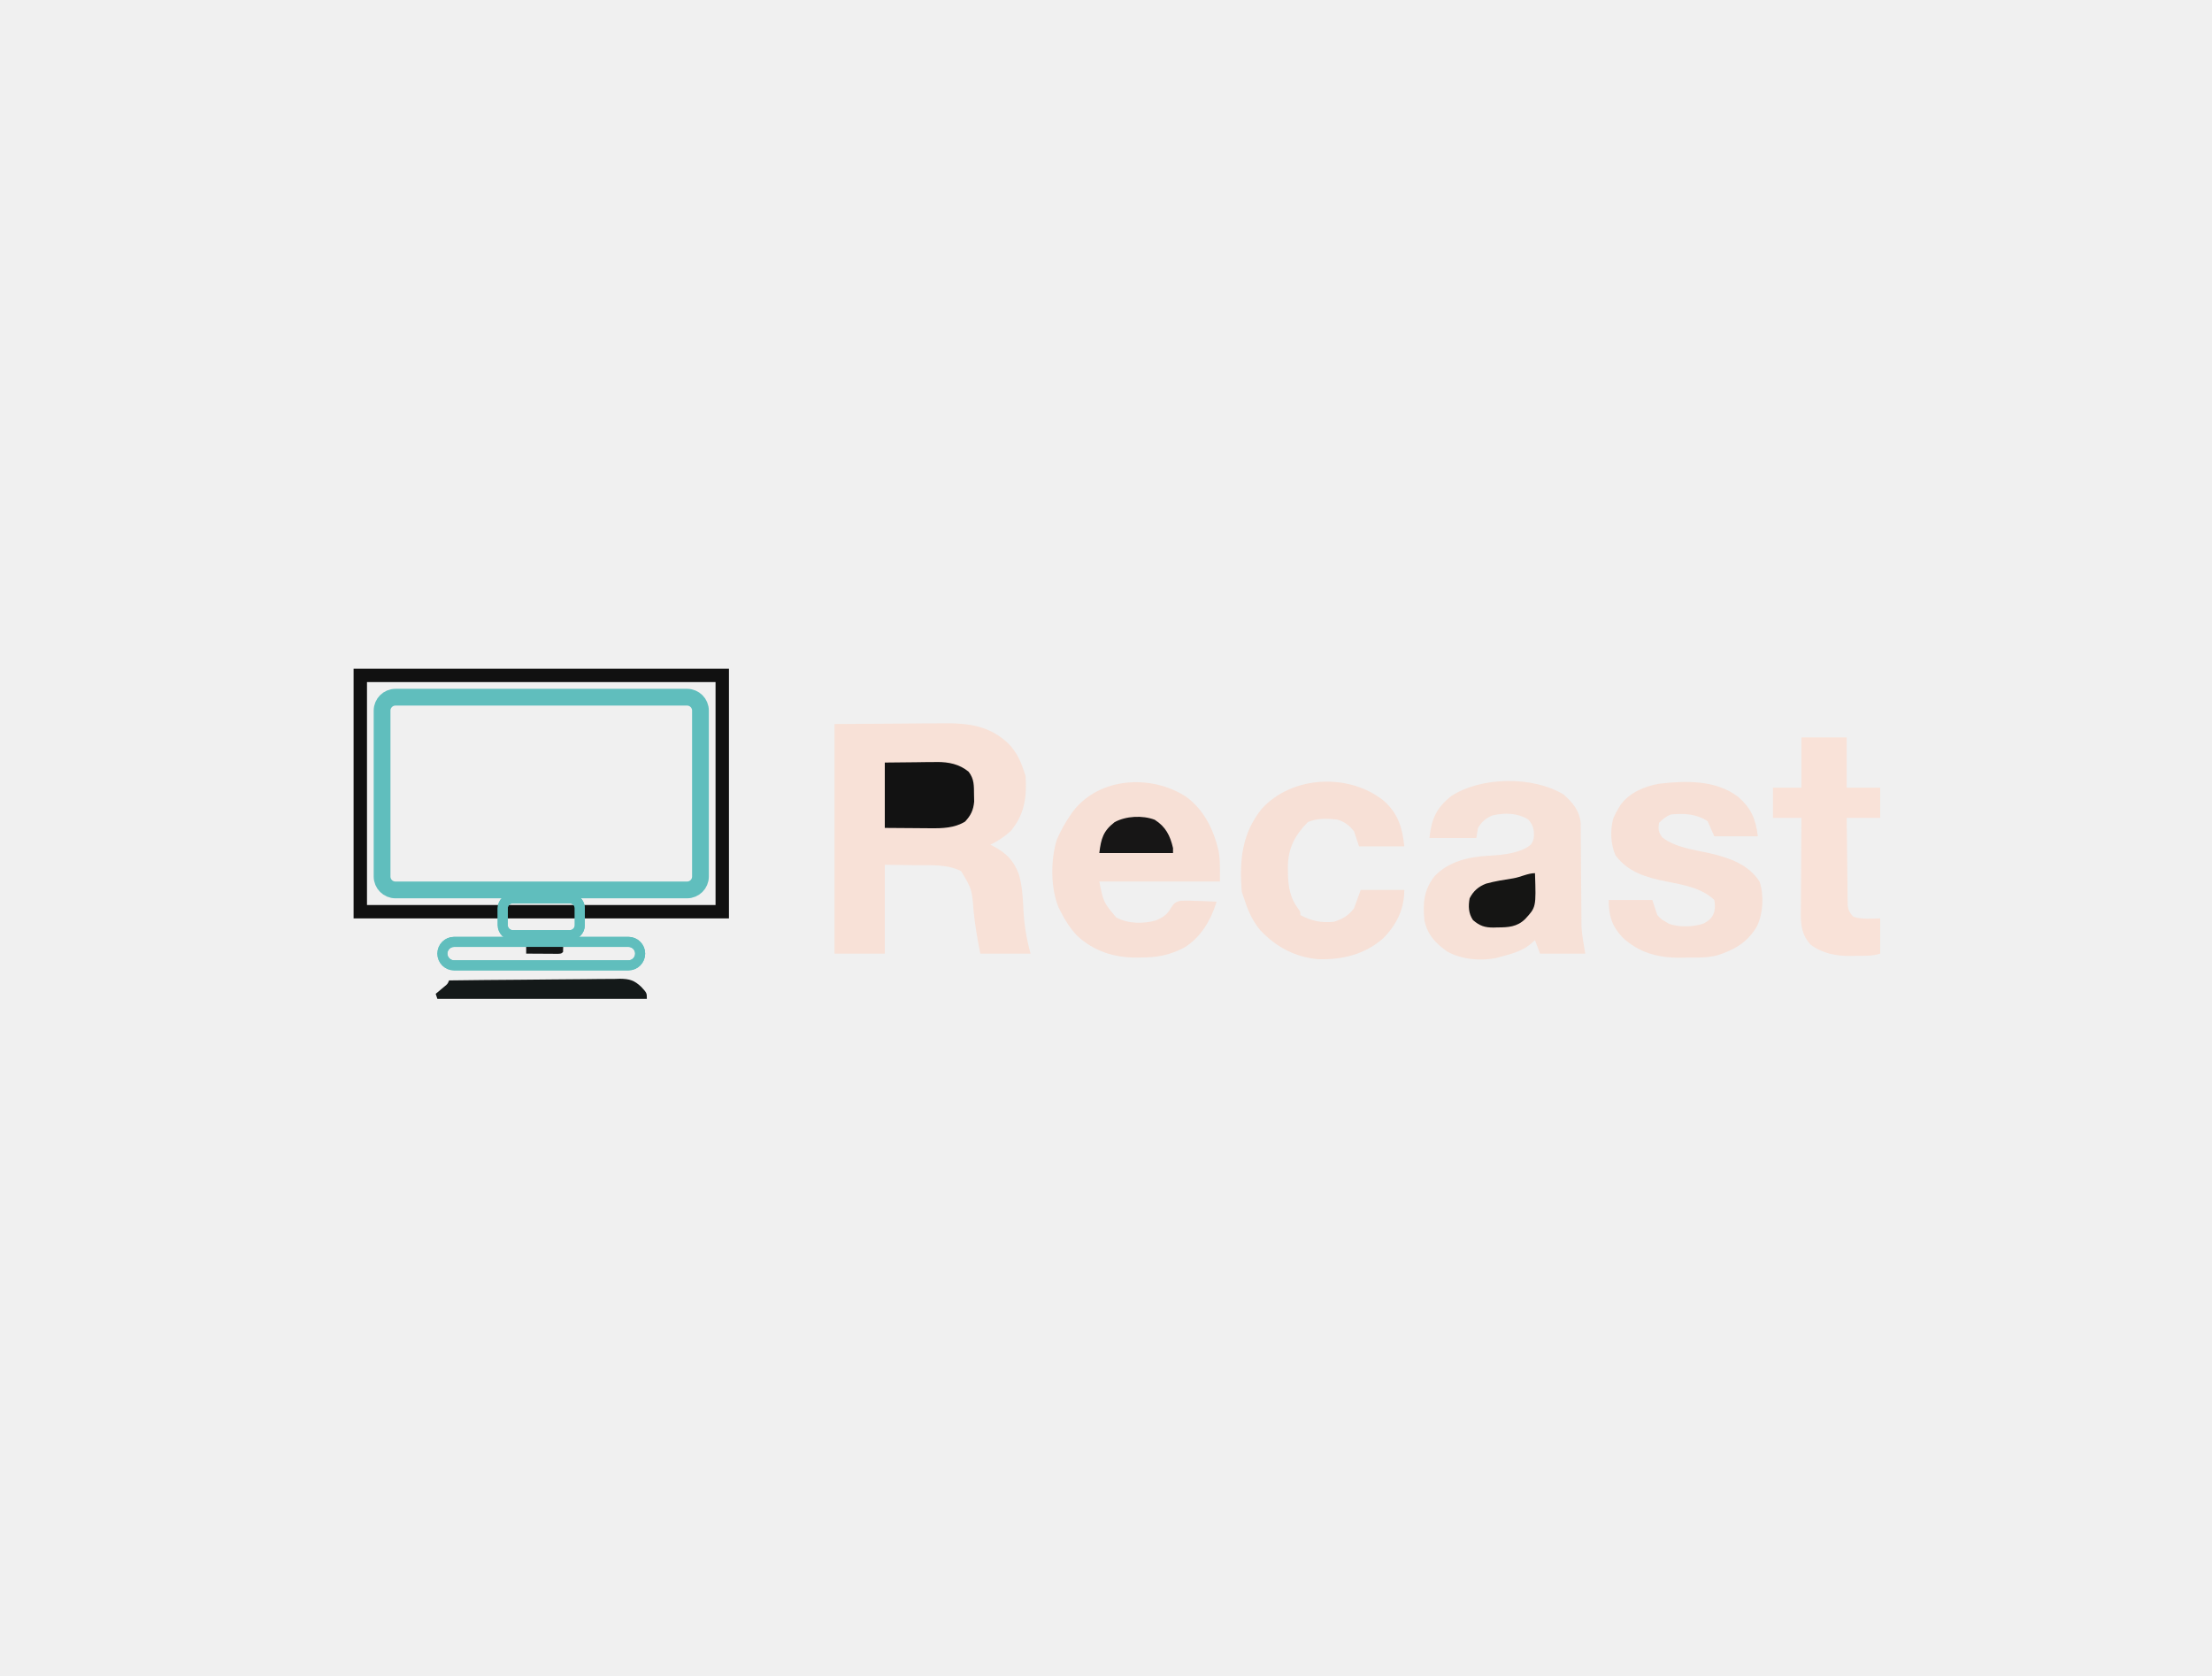
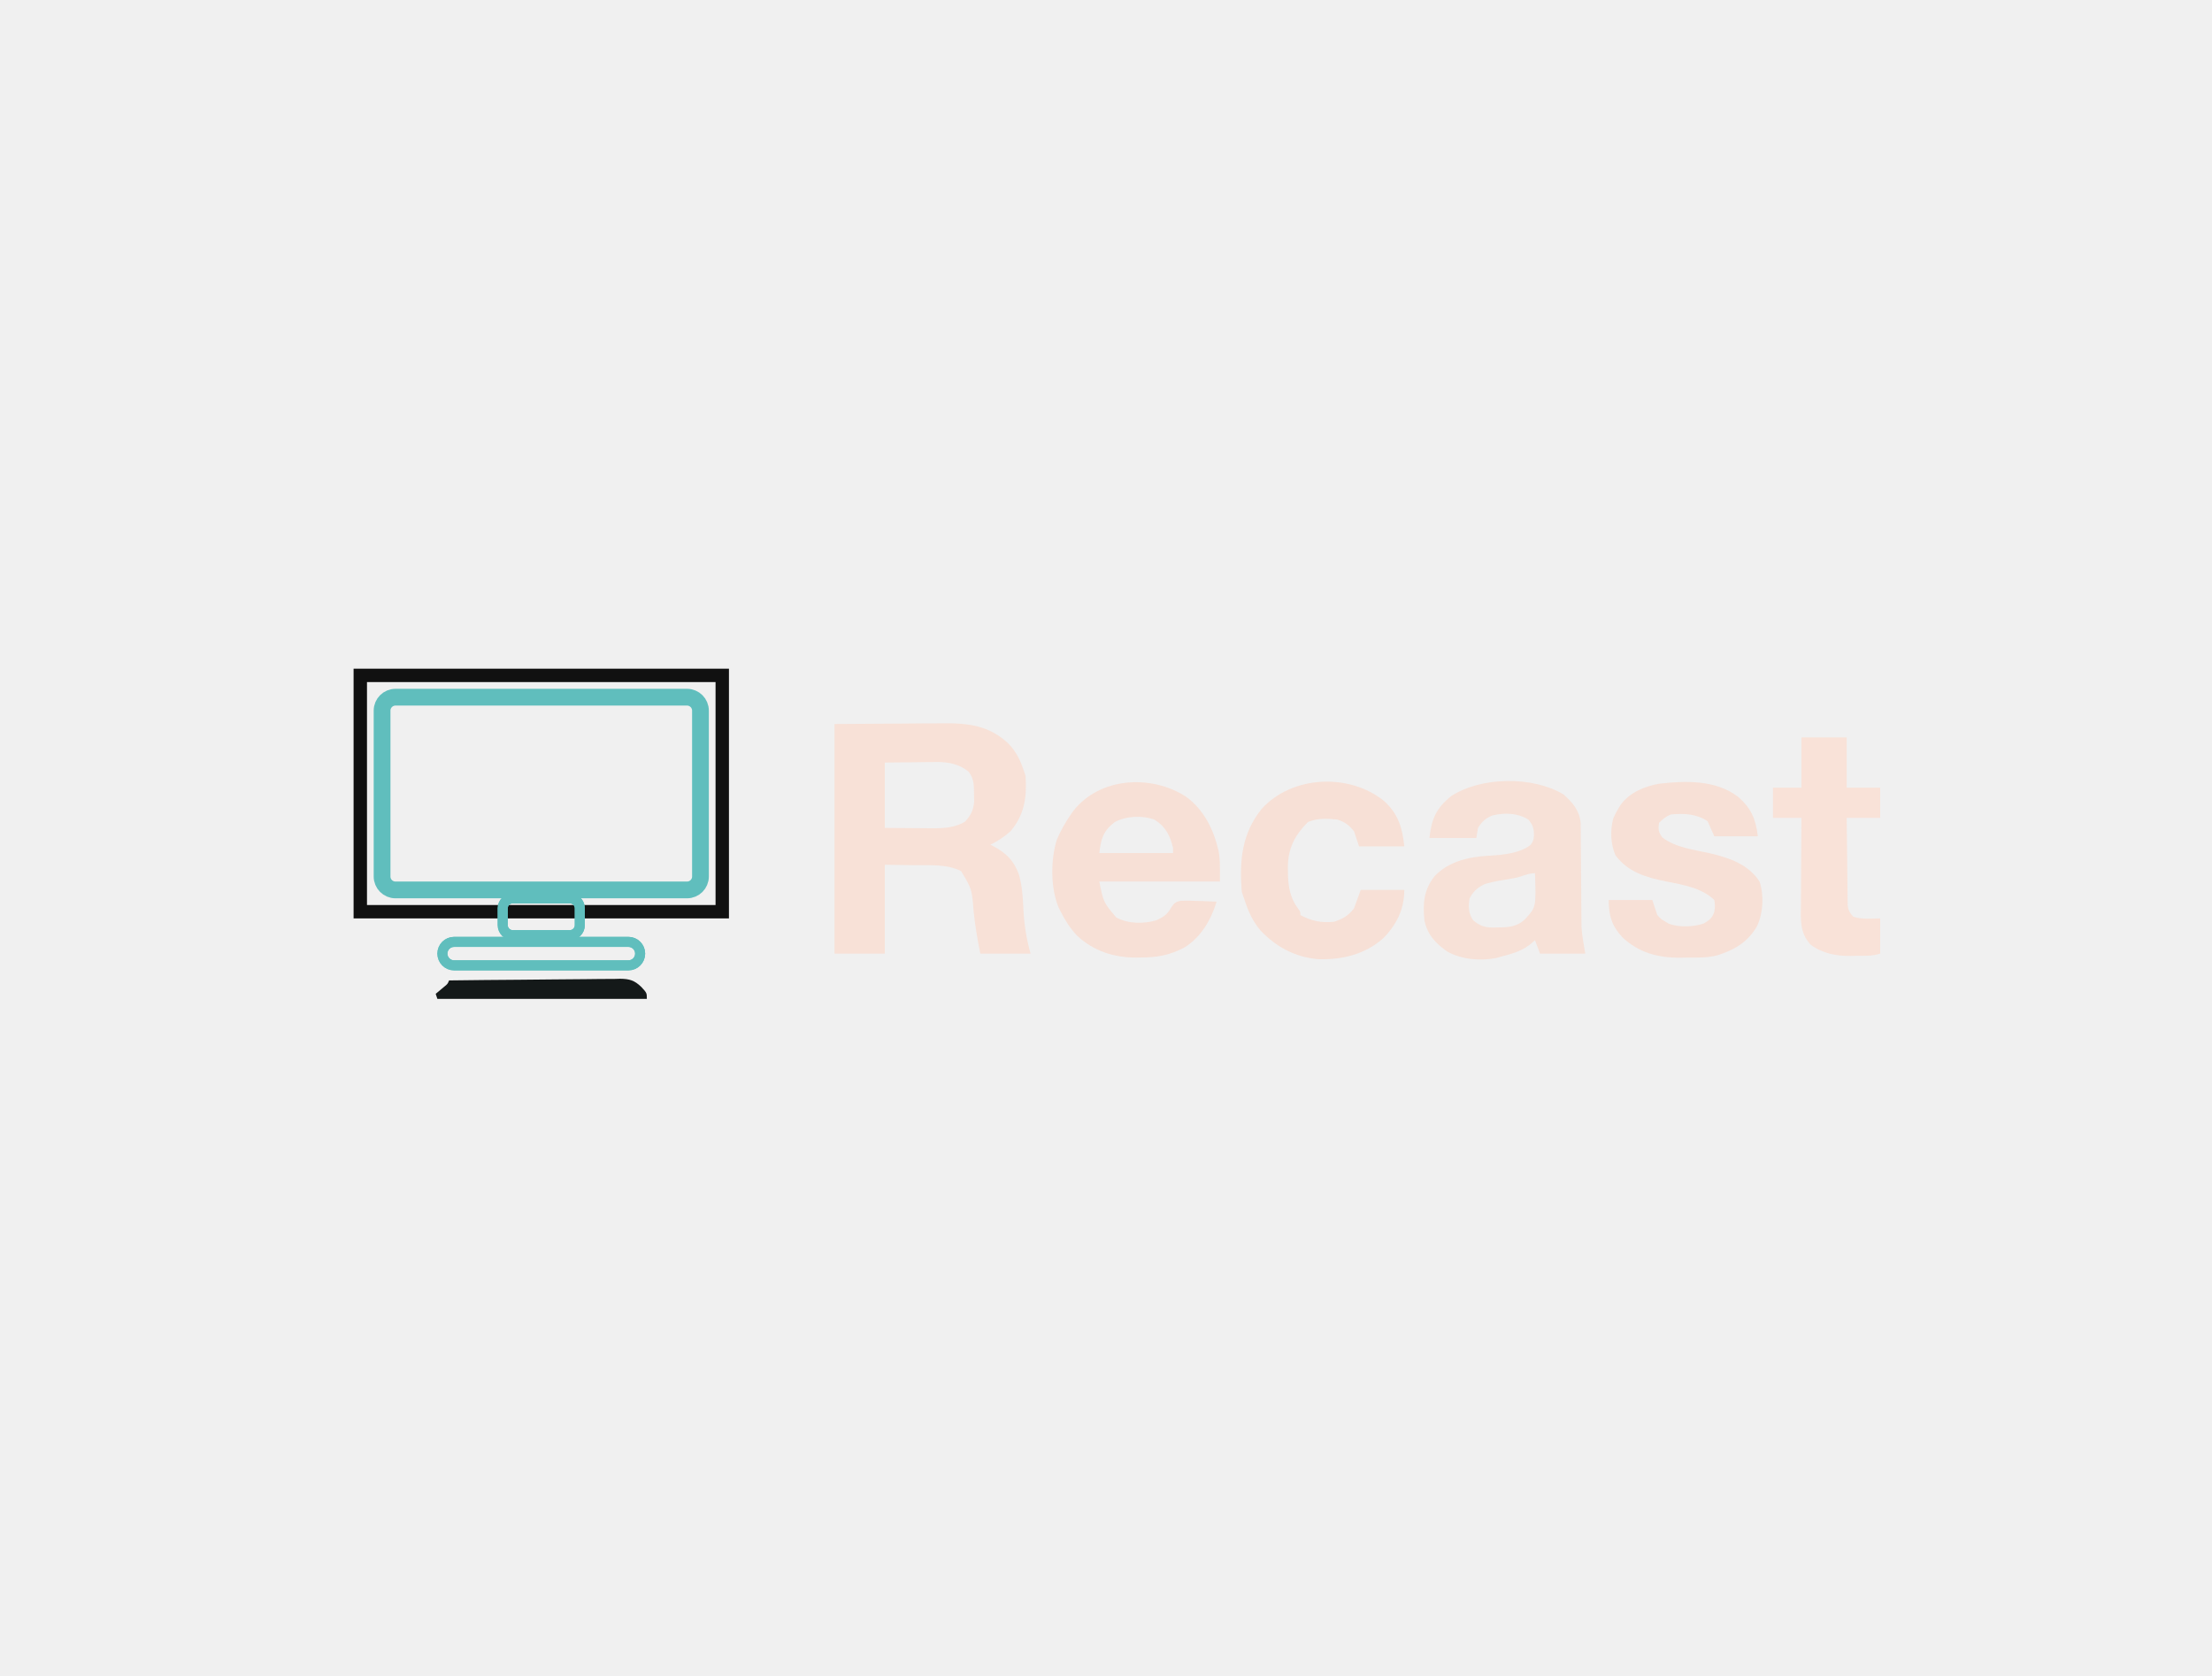
<svg xmlns="http://www.w3.org/2000/svg" version="1.1" width="1320" height="1000">
+   <defs>
+     <mask id="letter-cutouts" maskUnits="userSpaceOnUse">
+       <rect x="0" y="0" width="1320" height="1000" fill="white" />
+       <path d="M0 0 C9.127 -0.093 9.127 -0.093 18.438 -0.188 C20.339 -0.215 22.241 -0.242 24.201 -0.27 C25.737 -0.279 27.273 -0.287 28.809 -0.293 C29.583 -0.308 30.357 -0.324 31.155 -0.339 C38.196 -0.343 44.458 0.935 50 5.438 C53.428 9.829 53.184 13.882 53.25 19.375 C53.276 20.661 53.302 21.948 53.328 23.273 C52.884 28.32 51.337 31.584 47.875 35.25 C41.624 39.055 34.406 39.295 27.246 39.195 C26.547 39.193 25.849 39.191 25.129 39.189 C22.565 39.179 20.001 39.151 17.438 39.125 C8.806 39.063 8.806 39.063 0 39 C0 26.13 0 13.26 0 0 Z " fill="black" transform="translate(528,455)" />
+       <path d="M0 0 C0.665 20.296 0.665 20.296 -5.875 27.375 C-10.693 32.088 -16.041 32.364 -22.438 32.375 C-23.175 32.399 -23.913 32.424 -24.674 32.449 C-29.89 32.477 -32.915 31.512 -37 28 C-39.719 23.993 -39.875 19.674 -39 15 C-36.822 10.685 -33.693 7.951 -29.188 6.25 C-23.905 4.778 -18.441 3.938 -13.028 3.089 C-8.702 2.395 -4.245 0 0 0 Z " fill="black" transform="translate(916,521)" />
+       <path d="M0 0 C6.598 4.211 9.192 9.426 10.938 16.875 C10.938 17.865 10.938 18.855 10.938 19.875 C-3.583 19.875 -18.102 19.875 -33.062 19.875 C-31.982 11.233 -30.752 6.753 -23.938 1.438 C-17.132 -2.261 -7.323 -2.76 0 0 Z " fill="black" transform="translate(689.0625,489.125)" />
+       <path d="M0 0 C3.479 -0.029 6.958 -0.047 10.438 -0.062 C11.927 -0.075 11.927 -0.075 13.447 -0.088 C14.392 -0.091 15.336 -0.094 16.309 -0.098 C17.62 -0.106 17.62 -0.106 18.959 -0.114 C21 0 21 0 22 1 C22.125 4.5 22.125 4.5 22 8 C21 9 21 9 18.959 9.114 C18.084 9.108 17.21 9.103 16.309 9.098 C15.364 9.094 14.42 9.091 13.447 9.088 C12.454 9.08 11.461 9.071 10.438 9.062 C9.44 9.058 8.443 9.053 7.416 9.049 C4.944 9.037 2.472 9.021 0 9 C0 6.03 0 3.06 0 0 Z " fill="black" transform="translate(314,560)" />
+     </mask>
+   </defs>
  <path d="M0 0 C435.6 0 871.2 0 1320 0 C1320 330 1320 660 1320 1000 C884.4 1000 448.8 1000 0 1000 C0 670 0 340 0 0 Z " fill="none" transform="translate(0,0)" />
  <path d="M0 0 C71.28 0 142.56 0 216 0 C216 46.53 216 93.06 216 141 C144.72 141 73.44 141 0 141 C0 94.47 0 47.94 0 0 Z " fill="none" stroke="#111111" stroke-width="8" transform="translate(215,403)" />
  <rect x="228" y="416" width="190" height="115" rx="8" fill="none" stroke="#60BEBD" stroke-width="10" />
  <rect x="300" y="536" width="46" height="22" rx="6" fill="none" stroke="#60BEBD" stroke-width="6" />
  <rect x="264" y="562" width="118" height="14" rx="7" fill="none" stroke="#60BEBD" stroke-width="6" />
  <path d="M0 0 C0.832 -0.006 1.664 -0.013 2.521 -0.02 C3.435 -0.016 4.349 -0.013 5.29 -0.01 C6.261 -0.015 7.232 -0.019 8.233 -0.024 C11.501 -0.037 14.769 -0.035 18.037 -0.033 C20.374 -0.039 22.711 -0.046 25.048 -0.054 C31.408 -0.071 37.767 -0.076 44.127 -0.077 C49.43 -0.079 54.733 -0.086 60.037 -0.094 C71.831 -0.109 83.625 -0.115 95.419 -0.114 C96.481 -0.113 96.481 -0.113 97.564 -0.113 C98.273 -0.113 98.982 -0.113 99.712 -0.113 C111.199 -0.112 122.687 -0.131 134.174 -0.16 C145.966 -0.188 157.758 -0.202 169.55 -0.2 C176.171 -0.2 182.793 -0.206 189.414 -0.227 C195.641 -0.246 201.867 -0.246 208.094 -0.232 C210.381 -0.23 212.669 -0.234 214.957 -0.246 C218.075 -0.262 221.193 -0.253 224.311 -0.237 C225.221 -0.247 226.13 -0.258 227.067 -0.268 C231.223 -0.223 233.371 -0.092 236.966 2.163 C240.203 5.619 240.056 7.748 240.068 12.404 C240.074 13.716 240.08 15.029 240.086 16.381 C240.087 17.844 240.088 19.307 240.089 20.769 C240.094 22.304 240.099 23.838 240.104 25.372 C240.117 29.548 240.124 33.724 240.128 37.899 C240.131 40.509 240.135 43.119 240.14 45.728 C240.153 53.894 240.163 62.06 240.167 70.226 C240.171 79.649 240.189 89.072 240.218 98.495 C240.239 105.779 240.249 113.064 240.251 120.348 C240.252 124.697 240.258 129.047 240.276 133.397 C240.292 137.493 240.294 141.588 240.286 145.684 C240.285 147.184 240.289 148.683 240.299 150.183 C240.389 164.67 240.389 164.67 236.928 171.257 C233.004 173.873 229.693 173.523 225.142 173.484 C224.244 173.485 223.346 173.485 222.421 173.485 C219.451 173.484 216.48 173.468 213.51 173.453 C211.452 173.449 209.393 173.446 207.335 173.444 C201.915 173.436 196.494 173.417 191.074 173.395 C185.544 173.374 180.014 173.365 174.485 173.355 C163.632 173.333 152.78 173.299 141.928 173.257 C141.928 176.227 141.928 179.197 141.928 182.257 C143.303 182.218 143.303 182.218 144.707 182.178 C148.155 182.092 151.602 182.03 155.05 181.983 C156.534 181.958 158.018 181.924 159.502 181.88 C169.966 181.58 178.063 182.294 186.365 189.32 C187.139 190.279 187.139 190.279 187.928 191.257 C188.732 192.216 188.732 192.216 189.553 193.195 C194.215 200.188 193.584 208.197 192.928 216.257 C191.823 220.271 190.036 222.48 186.589 224.899 C181.088 226.94 175.803 226.691 169.981 226.677 C168.676 226.686 167.372 226.694 166.027 226.703 C162.459 226.725 158.891 226.728 155.323 226.726 C152.338 226.726 149.354 226.735 146.369 226.743 C139.325 226.762 132.281 226.765 125.236 226.758 C117.982 226.752 110.729 226.774 103.475 226.812 C97.235 226.842 90.996 226.854 84.756 226.85 C81.034 226.848 77.313 226.853 73.592 226.878 C69.439 226.904 65.287 226.89 61.133 226.873 C59.909 226.886 58.685 226.899 57.424 226.913 C50.418 226.844 45.22 226.135 39.928 221.257 C36.318 215.842 36.264 209.615 36.928 203.257 C39.156 195.122 44.228 188.83 51.069 184.074 C57.874 180.83 66.038 181.573 73.428 181.507 C75.029 181.479 76.631 181.449 78.233 181.417 C82.131 181.344 86.029 181.294 89.928 181.257 C89.928 178.947 89.928 176.637 89.928 174.257 C88.774 174.251 87.62 174.246 86.431 174.239 C75.557 174.182 64.683 174.11 53.81 174.022 C48.22 173.977 42.629 173.938 37.039 173.911 C31.644 173.885 26.25 173.844 20.855 173.794 C18.797 173.777 16.738 173.766 14.68 173.76 C11.797 173.75 8.915 173.722 6.033 173.69 C5.181 173.691 4.329 173.693 3.452 173.694 C-1.172 173.621 -4.381 173.351 -8.072 170.257 C-10.33 166.802 -10.326 163.843 -10.333 159.774 C-10.337 159.124 -10.34 158.475 -10.344 157.806 C-10.355 155.633 -10.351 153.46 -10.347 151.287 C-10.351 149.728 -10.356 148.169 -10.362 146.61 C-10.376 142.376 -10.376 138.143 -10.374 133.91 C-10.373 130.376 -10.378 126.842 -10.382 123.308 C-10.393 114.971 -10.394 106.635 -10.388 98.298 C-10.382 89.697 -10.394 81.096 -10.415 72.494 C-10.433 65.11 -10.439 57.726 -10.436 50.341 C-10.434 45.931 -10.437 41.52 -10.45 37.11 C-10.463 32.962 -10.461 28.815 -10.448 24.667 C-10.446 23.146 -10.448 21.624 -10.457 20.102 C-10.467 18.024 -10.459 15.946 -10.446 13.868 C-10.447 12.705 -10.447 11.542 -10.447 10.344 C-10.026 6.878 -9.16 5.033 -7.072 2.257 C-4.019 0.222 -3.43 0.007 0 0 Z M6.928 16.257 C6.928 62.787 6.928 109.317 6.928 157.257 C78.208 157.257 149.488 157.257 222.928 157.257 C222.928 110.727 222.928 64.197 222.928 16.257 C151.648 16.257 80.368 16.257 6.928 16.257 Z " fill="none" transform="translate(208.0721,386.7427)" />
-   <path d="M0 0 C13.097 -0.083 26.194 -0.165 39.688 -0.25 C43.798 -0.286 47.908 -0.323 52.143 -0.36 C57.226 -0.378 57.226 -0.378 59.618 -0.382 C61.262 -0.388 62.905 -0.402 64.549 -0.422 C79.799 -0.603 92.444 0.876 103.898 11.812 C108.527 16.656 110.912 21.681 113 28 C113.495 29.485 113.495 29.485 114 31 C114.851 43.587 113.379 54.196 105 64 C101.316 67.315 97.466 69.866 93 72 C93.652 72.329 94.305 72.657 94.977 72.996 C102.608 77.149 106.926 81.464 109.992 89.648 C111.888 96.238 112.357 102.752 112.66 109.558 C113.085 118.988 114.403 127.912 117 137 C107.1 137 97.2 137 87 137 C85.306 128.53 83.839 120.22 83 111.625 C81.981 98.552 81.981 98.552 75.524 87.761 C67.119 83.555 57.606 84.326 48.438 84.25 C42.353 84.168 36.269 84.085 30 84 C30 101.49 30 118.98 30 137 C20.1 137 10.2 137 0 137 C0 91.79 0 46.58 0 0 Z " fill="#F8E1D7" transform="translate(498,432)" />
-   <path d="M0 0 C5.442 4.775 9.639 9.726 10.265 17.14 C10.276 18.908 10.276 18.908 10.287 20.711 C10.294 21.366 10.301 22.02 10.308 22.694 C10.321 24.11 10.33 25.525 10.336 26.94 C10.344 29.192 10.364 31.442 10.388 33.693 C10.436 38.483 10.469 43.273 10.5 48.062 C10.536 53.594 10.578 59.125 10.636 64.656 C10.656 66.853 10.664 69.051 10.672 71.249 C10.685 72.627 10.699 74.005 10.713 75.383 C10.724 77.159 10.724 77.159 10.735 78.971 C11.089 84.356 12.113 89.677 13 95 C4.09 95 -4.82 95 -14 95 C-14.99 92.36 -15.98 89.72 -17 87 C-18.052 87.907 -19.104 88.815 -20.188 89.75 C-25.562 93.817 -31.553 95.337 -38 97 C-38.967 97.29 -38.967 97.29 -39.953 97.586 C-49.597 99.537 -60.27 98.53 -69 94 C-76.161 89.137 -81.306 83.641 -83 75 C-83.977 64.806 -83.316 56.92 -76.938 48.812 C-68.53 39.842 -56.049 37.164 -44.188 36.562 C-36.214 36.119 -26.034 35.174 -19.598 30.109 C-17.574 27.437 -17.491 25.264 -17.688 21.961 C-18.168 18.947 -18.971 17.291 -21 15 C-27.384 11.061 -34.936 10.834 -42.188 12.504 C-46.302 14.056 -48.749 16.277 -51 20 C-51.33 21.98 -51.66 23.96 -52 26 C-61.24 26 -70.48 26 -80 26 C-78.72 14.482 -75.906 8.18 -67 1 C-49.055 -10.661 -18.334 -10.995 0 0 Z " fill="#F7E1D7" transform="translate(933,474)" />
-   <path d="M0 0 C10.698 7.825 16.434 19.587 19.398 32.305 C20.211 37.617 20.211 37.617 20.211 50.617 C-3.549 50.617 -27.309 50.617 -51.789 50.617 C-49.284 63.015 -49.284 63.015 -41.727 71.992 C-34.665 75.899 -25.454 75.956 -17.754 73.746 C-13.369 71.729 -11.098 70.183 -8.785 65.961 C-7.031 63.383 -6.238 62.713 -3.144 62.051 C0.104 61.928 3.278 62.007 6.523 62.18 C7.646 62.211 8.768 62.243 9.924 62.275 C12.689 62.358 15.449 62.473 18.211 62.617 C14.896 73.558 8.826 83.992 -1.207 90.086 C-9.812 94.564 -17.417 95.961 -27.039 95.93 C-28.012 95.946 -28.986 95.962 -29.988 95.979 C-43.138 95.987 -55.405 91.992 -65.102 82.867 C-69.121 78.527 -72.154 73.904 -74.789 68.617 C-75.204 67.805 -75.619 66.993 -76.047 66.156 C-80.925 54.524 -80.872 37.739 -77.164 25.742 C-74.928 20.38 -72.091 15.391 -68.789 10.617 C-68.349 9.98 -67.91 9.344 -67.457 8.688 C-51.625 -11.844 -20.56 -13.374 0 0 Z " fill="#F7E0D6" transform="translate(707.7891,475.3828)" />
-   <path d="M0 0 C7.844 6.873 10.547 13.099 11.863 23.633 C3.283 23.633 -5.297 23.633 -14.137 23.633 C-15.457 20.663 -16.777 17.693 -18.137 14.633 C-24.792 10.196 -32.331 9.841 -40.137 10.633 C-42.992 11.811 -44.945 13.441 -47.137 15.633 C-47.668 19.528 -47.514 21.126 -45.137 24.32 C-37.245 30.404 -26.259 31.622 -16.754 33.764 C-5.103 36.537 6.003 40.22 12.863 50.633 C15.618 58.896 15.03 69.417 11.363 77.258 C5.732 86.885 -1.99 91.347 -12.358 94.663 C-18.48 96.234 -24.535 96.002 -30.824 96.008 C-32.123 96.032 -33.422 96.057 -34.76 96.082 C-47.848 96.121 -59.151 93.065 -68.883 84.008 C-75.31 77.084 -77.137 71.074 -77.137 61.633 C-68.557 61.633 -59.977 61.633 -51.137 61.633 C-50.147 64.603 -49.157 67.573 -48.137 70.633 C-45.836 73.125 -45.836 73.125 -43.137 74.633 C-42.584 74.986 -42.031 75.339 -41.461 75.703 C-35.505 78.085 -26.292 77.78 -20.344 75.617 C-16.92 73.547 -15.427 72.504 -14.137 68.633 C-13.637 65.175 -13.637 65.175 -14.137 61.633 C-21.653 54.377 -32.958 52.539 -42.887 50.57 C-54.678 48.216 -65.603 45.069 -73.137 34.945 C-76.051 28.207 -76.308 20.098 -74.453 13.027 C-73.508 10.748 -72.444 8.725 -71.137 6.633 C-70.747 6.008 -70.358 5.382 -69.957 4.738 C-64.561 -2.589 -55.742 -6.164 -47.012 -7.742 C-31.098 -9.57 -13.456 -10.085 0 0 Z " fill="#F7E0D6" transform="translate(1037.137,475.3672)" />
-   <path d="M0 0 C8.353 7.568 10.895 15.954 12 27 C3.09 27 -5.82 27 -15 27 C-15.99 24.03 -16.98 21.06 -18 18 C-21.004 14.284 -23.495 12.455 -28 11 C-34.035 10.393 -39.871 10.088 -45.5 12.5 C-53.175 20.175 -57.308 27.979 -57.468 38.99 C-57.453 40.171 -57.453 40.171 -57.438 41.375 C-57.432 42.201 -57.427 43.028 -57.421 43.879 C-57.237 51.317 -55.944 58.114 -51.363 64.16 C-50 66 -50 66 -50 68 C-43.405 71.551 -37.439 72.756 -30 72 C-24.762 70.369 -21.357 68.355 -18 64 C-16.68 60.37 -15.36 56.74 -14 53 C-5.42 53 3.16 53 12 53 C12 64.464 7.44 73.735 -0.602 81.883 C-11.535 91.534 -25.147 94.769 -39.496 94.32 C-53.337 93.055 -64.501 87.025 -74 77 C-79.001 70.968 -81.632 64.408 -84 57 C-84.33 56.01 -84.66 55.02 -85 54 C-86.405 35.45 -85.039 19.564 -73.105 4.629 C-54.945 -15.351 -20.744 -16.881 0 0 Z " fill="#F7E0D6" transform="translate(826,478)" />
-   <path d="M0 0 C8.91 0 17.82 0 27 0 C27 9.9 27 19.8 27 30 C33.6 30 40.2 30 47 30 C47 35.94 47 41.88 47 48 C40.4 48 33.8 48 27 48 C27.069 55.76 27.157 63.519 27.262 71.279 C27.296 73.919 27.324 76.559 27.346 79.2 C27.38 82.993 27.432 86.785 27.488 90.578 C27.495 91.761 27.501 92.943 27.508 94.161 C27.537 95.812 27.537 95.812 27.568 97.497 C27.584 98.949 27.584 98.949 27.601 100.431 C28.07 103.448 28.891 104.817 31 107 C36.164 108.721 41.593 108.054 47 108 C47 114.93 47 121.86 47 129 C42.259 130.58 37.466 130.268 32.5 130.312 C31.461 130.342 30.422 130.371 29.352 130.4 C20.756 130.47 12.539 128.937 5.5 123.688 C-1.257 116.424 -0.398 108.21 -0.293 98.879 C-0.287 97.409 -0.283 95.939 -0.28 94.47 C-0.269 90.621 -0.239 86.773 -0.206 82.924 C-0.175 78.989 -0.162 75.054 -0.146 71.119 C-0.114 63.413 -0.062 55.706 0 48 C-5.61 48 -11.22 48 -17 48 C-17 42.06 -17 36.12 -17 30 C-11.39 30 -5.78 30 0 30 C0 20.1 0 10.2 0 0 Z " fill="#F9E2D8" transform="translate(1075,440)" />
-   <path d="M0 0 C9.127 -0.093 9.127 -0.093 18.438 -0.188 C20.339 -0.215 22.241 -0.242 24.201 -0.27 C25.737 -0.279 27.273 -0.287 28.809 -0.293 C29.583 -0.308 30.357 -0.324 31.155 -0.339 C38.196 -0.343 44.458 0.935 50 5.438 C53.428 9.829 53.184 13.882 53.25 19.375 C53.276 20.661 53.302 21.948 53.328 23.273 C52.884 28.32 51.337 31.584 47.875 35.25 C41.624 39.055 34.406 39.295 27.246 39.195 C26.547 39.193 25.849 39.191 25.129 39.189 C22.565 39.179 20.001 39.151 17.438 39.125 C8.806 39.063 8.806 39.063 0 39 C0 26.13 0 13.26 0 0 Z " fill="#121212" transform="translate(528,455)" />
+   <g mask="url(#letter-cutouts)">
+     <path d="M0 0 C13.097 -0.083 26.194 -0.165 39.688 -0.25 C43.798 -0.286 47.908 -0.323 52.143 -0.36 C57.226 -0.378 57.226 -0.378 59.618 -0.382 C61.262 -0.388 62.905 -0.402 64.549 -0.422 C79.799 -0.603 92.444 0.876 103.898 11.812 C108.527 16.656 110.912 21.681 113 28 C113.495 29.485 113.495 29.485 114 31 C114.851 43.587 113.379 54.196 105 64 C101.316 67.315 97.466 69.866 93 72 C93.652 72.329 94.305 72.657 94.977 72.996 C102.608 77.149 106.926 81.464 109.992 89.648 C111.888 96.238 112.357 102.752 112.66 109.558 C113.085 118.988 114.403 127.912 117 137 C107.1 137 97.2 137 87 137 C85.306 128.53 83.839 120.22 83 111.625 C81.981 98.552 81.981 98.552 75.524 87.761 C67.119 83.555 57.606 84.326 48.438 84.25 C42.353 84.168 36.269 84.085 30 84 C30 101.49 30 118.98 30 137 C20.1 137 10.2 137 0 137 C0 91.79 0 46.58 0 0 Z " fill="#F8E1D7" transform="translate(498,432)" />
+     <path d="M0 0 C5.442 4.775 9.639 9.726 10.265 17.14 C10.276 18.908 10.276 18.908 10.287 20.711 C10.294 21.366 10.301 22.02 10.308 22.694 C10.321 24.11 10.33 25.525 10.336 26.94 C10.344 29.192 10.364 31.442 10.388 33.693 C10.436 38.483 10.469 43.273 10.5 48.062 C10.536 53.594 10.578 59.125 10.636 64.656 C10.656 66.853 10.664 69.051 10.672 71.249 C10.685 72.627 10.699 74.005 10.713 75.383 C10.724 77.159 10.724 77.159 10.735 78.971 C11.089 84.356 12.113 89.677 13 95 C4.09 95 -4.82 95 -14 95 C-14.99 92.36 -15.98 89.72 -17 87 C-18.052 87.907 -19.104 88.815 -20.188 89.75 C-25.562 93.817 -31.553 95.337 -38 97 C-38.967 97.29 -38.967 97.29 -39.953 97.586 C-49.597 99.537 -60.27 98.53 -69 94 C-76.161 89.137 -81.306 83.641 -83 75 C-83.977 64.806 -83.316 56.92 -76.938 48.812 C-68.53 39.842 -56.049 37.164 -44.188 36.562 C-36.214 36.119 -26.034 35.174 -19.598 30.109 C-17.574 27.437 -17.491 25.264 -17.688 21.961 C-18.168 18.947 -18.971 17.291 -21 15 C-27.384 11.061 -34.936 10.834 -42.188 12.504 C-46.302 14.056 -48.749 16.277 -51 20 C-51.33 21.98 -51.66 23.96 -52 26 C-61.24 26 -70.48 26 -80 26 C-78.72 14.482 -75.906 8.18 -67 1 C-49.055 -10.661 -18.334 -10.995 0 0 Z " fill="#F7E1D7" transform="translate(933,474)" />
+     <path d="M0 0 C10.698 7.825 16.434 19.587 19.398 32.305 C20.211 37.617 20.211 37.617 20.211 50.617 C-3.549 50.617 -27.309 50.617 -51.789 50.617 C-49.284 63.015 -49.284 63.015 -41.727 71.992 C-34.665 75.899 -25.454 75.956 -17.754 73.746 C-13.369 71.729 -11.098 70.183 -8.785 65.961 C-7.031 63.383 -6.238 62.713 -3.144 62.051 C0.104 61.928 3.278 62.007 6.523 62.18 C7.646 62.211 8.768 62.243 9.924 62.275 C12.689 62.358 15.449 62.473 18.211 62.617 C14.896 73.558 8.826 83.992 -1.207 90.086 C-9.812 94.564 -17.417 95.961 -27.039 95.93 C-28.012 95.946 -28.986 95.962 -29.988 95.979 C-43.138 95.987 -55.405 91.992 -65.102 82.867 C-69.121 78.527 -72.154 73.904 -74.789 68.617 C-75.204 67.805 -75.619 66.993 -76.047 66.156 C-80.925 54.524 -80.872 37.739 -77.164 25.742 C-74.928 20.38 -72.091 15.391 -68.789 10.617 C-68.349 9.98 -67.91 9.344 -67.457 8.688 C-51.625 -11.844 -20.56 -13.374 0 0 Z " fill="#F7E0D6" transform="translate(707.7891,475.3828)" />
+     <path d="M0 0 C7.844 6.873 10.547 13.099 11.863 23.633 C3.283 23.633 -5.297 23.633 -14.137 23.633 C-15.457 20.663 -16.777 17.693 -18.137 14.633 C-24.792 10.196 -32.331 9.841 -40.137 10.633 C-42.992 11.811 -44.945 13.441 -47.137 15.633 C-47.668 19.528 -47.514 21.126 -45.137 24.32 C-37.245 30.404 -26.259 31.622 -16.754 33.764 C-5.103 36.537 6.003 40.22 12.863 50.633 C15.618 58.896 15.03 69.417 11.363 77.258 C5.732 86.885 -1.99 91.347 -12.358 94.663 C-18.48 96.234 -24.535 96.002 -30.824 96.008 C-32.123 96.032 -33.422 96.057 -34.76 96.082 C-47.848 96.121 -59.151 93.065 -68.883 84.008 C-75.31 77.084 -77.137 71.074 -77.137 61.633 C-68.557 61.633 -59.977 61.633 -51.137 61.633 C-50.147 64.603 -49.157 67.573 -48.137 70.633 C-45.836 73.125 -45.836 73.125 -43.137 74.633 C-42.584 74.986 -42.031 75.339 -41.461 75.703 C-35.505 78.085 -26.292 77.78 -20.344 75.617 C-16.92 73.547 -15.427 72.504 -14.137 68.633 C-13.637 65.175 -13.637 65.175 -14.137 61.633 C-21.653 54.377 -32.958 52.539 -42.887 50.57 C-54.678 48.216 -65.603 45.069 -73.137 34.945 C-76.051 28.207 -76.308 20.098 -74.453 13.027 C-73.508 10.748 -72.444 8.725 -71.137 6.633 C-70.747 6.008 -70.358 5.382 -69.957 4.738 C-64.561 -2.589 -55.742 -6.164 -47.012 -7.742 C-31.098 -9.57 -13.456 -10.085 0 0 Z " fill="#F7E0D6" transform="translate(1037.137,475.3672)" />
+     <path d="M0 0 C8.353 7.568 10.895 15.954 12 27 C3.09 27 -5.82 27 -15 27 C-15.99 24.03 -16.98 21.06 -18 18 C-21.004 14.284 -23.495 12.455 -28 11 C-34.035 10.393 -39.871 10.088 -45.5 12.5 C-53.175 20.175 -57.308 27.979 -57.468 38.99 C-57.453 40.171 -57.453 40.171 -57.438 41.375 C-57.432 42.201 -57.427 43.028 -57.421 43.879 C-57.237 51.317 -55.944 58.114 -51.363 64.16 C-50 66 -50 66 -50 68 C-43.405 71.551 -37.439 72.756 -30 72 C-24.762 70.369 -21.357 68.355 -18 64 C-16.68 60.37 -15.36 56.74 -14 53 C-5.42 53 3.16 53 12 53 C12 64.464 7.44 73.735 -0.602 81.883 C-11.535 91.534 -25.147 94.769 -39.496 94.32 C-53.337 93.055 -64.501 87.025 -74 77 C-79.001 70.968 -81.632 64.408 -84 57 C-84.33 56.01 -84.66 55.02 -85 54 C-86.405 35.45 -85.039 19.564 -73.105 4.629 C-54.945 -15.351 -20.744 -16.881 0 0 Z " fill="#F7E0D6" transform="translate(826,478)" />
+     <path d="M0 0 C8.91 0 17.82 0 27 0 C27 9.9 27 19.8 27 30 C33.6 30 40.2 30 47 30 C47 35.94 47 41.88 47 48 C40.4 48 33.8 48 27 48 C27.069 55.76 27.157 63.519 27.262 71.279 C27.296 73.919 27.324 76.559 27.346 79.2 C27.38 82.993 27.432 86.785 27.488 90.578 C27.495 91.761 27.501 92.943 27.508 94.161 C27.537 95.812 27.537 95.812 27.568 97.497 C27.584 98.949 27.584 98.949 27.601 100.431 C28.07 103.448 28.891 104.817 31 107 C36.164 108.721 41.593 108.054 47 108 C47 114.93 47 121.86 47 129 C42.259 130.58 37.466 130.268 32.5 130.312 C31.461 130.342 30.422 130.371 29.352 130.4 C20.756 130.47 12.539 128.937 5.5 123.688 C-1.257 116.424 -0.398 108.21 -0.293 98.879 C-0.287 97.409 -0.283 95.939 -0.28 94.47 C-0.269 90.621 -0.239 86.773 -0.206 82.924 C-0.175 78.989 -0.162 75.054 -0.146 71.119 C-0.114 63.413 -0.062 55.706 0 48 C-5.61 48 -11.22 48 -17 48 C-17 42.06 -17 36.12 -17 30 C-11.39 30 -5.78 30 0 30 C0 20.1 0 10.2 0 0 Z " fill="#F9E2D8" transform="translate(1075,440)" />
+   </g>
+   <path d="M0 0 C9.127 -0.093 9.127 -0.093 18.438 -0.188 C20.339 -0.215 22.241 -0.242 24.201 -0.27 C25.737 -0.279 27.273 -0.287 28.809 -0.293 C29.583 -0.308 30.357 -0.324 31.155 -0.339 C38.196 -0.343 44.458 0.935 50 5.438 C53.428 9.829 53.184 13.882 53.25 19.375 C53.276 20.661 53.302 21.948 53.328 23.273 C52.884 28.32 51.337 31.584 47.875 35.25 C41.624 39.055 34.406 39.295 27.246 39.195 C26.547 39.193 25.849 39.191 25.129 39.189 C22.565 39.179 20.001 39.151 17.438 39.125 C8.806 39.063 8.806 39.063 0 39 C0 26.13 0 13.26 0 0 Z " fill="none" transform="translate(528,455)" />
  <path d="M0 0 C14.204 -0.187 28.407 -0.328 42.612 -0.414 C49.208 -0.456 55.804 -0.513 62.399 -0.604 C68.767 -0.691 75.133 -0.738 81.501 -0.759 C83.928 -0.774 86.356 -0.803 88.783 -0.846 C92.187 -0.904 95.589 -0.912 98.994 -0.908 C100.494 -0.951 100.494 -0.951 102.024 -0.995 C107.643 -0.929 110.566 -0.073 114.688 3.869 C118 7.471 118 7.471 118 11 C76.75 11 35.5 11 -7 11 C-7.33 10.01 -7.66 9.02 -8 8 C-7.506 7.59 -7.013 7.18 -6.504 6.758 C-5.863 6.219 -5.223 5.68 -4.562 5.125 C-3.924 4.591 -3.286 4.058 -2.629 3.508 C-0.892 2.078 -0.892 2.078 0 0 Z " fill="#141919" transform="translate(268,585)" />
-   <path d="M0 0 C0.665 20.296 0.665 20.296 -5.875 27.375 C-10.693 32.088 -16.041 32.364 -22.438 32.375 C-23.175 32.399 -23.913 32.424 -24.674 32.449 C-29.89 32.477 -32.915 31.512 -37 28 C-39.719 23.993 -39.875 19.674 -39 15 C-36.822 10.685 -33.693 7.951 -29.188 6.25 C-23.905 4.778 -18.441 3.938 -13.028 3.089 C-8.702 2.395 -4.245 0 0 0 Z " fill="#151514" transform="translate(916,521)" />
-   <path d="M0 0 C6.598 4.211 9.192 9.426 10.938 16.875 C10.938 17.865 10.938 18.855 10.938 19.875 C-3.583 19.875 -18.102 19.875 -33.062 19.875 C-31.982 11.233 -30.752 6.753 -23.938 1.438 C-17.132 -2.261 -7.323 -2.76 0 0 Z " fill="#171616" transform="translate(689.0625,489.125)" />
-   <path d="M0 0 C3.479 -0.029 6.958 -0.047 10.438 -0.062 C11.927 -0.075 11.927 -0.075 13.447 -0.088 C14.392 -0.091 15.336 -0.094 16.309 -0.098 C17.62 -0.106 17.62 -0.106 18.959 -0.114 C21 0 21 0 22 1 C22.125 4.5 22.125 4.5 22 8 C21 9 21 9 18.959 9.114 C18.084 9.108 17.21 9.103 16.309 9.098 C15.364 9.094 14.42 9.091 13.447 9.088 C12.454 9.08 11.461 9.071 10.438 9.062 C9.44 9.058 8.443 9.053 7.416 9.049 C4.944 9.037 2.472 9.021 0 9 C0 6.03 0 3.06 0 0 Z " fill="#141717" transform="translate(314,560)" />
+   <path d="M0 0 C0.665 20.296 0.665 20.296 -5.875 27.375 C-10.693 32.088 -16.041 32.364 -22.438 32.375 C-23.175 32.399 -23.913 32.424 -24.674 32.449 C-29.89 32.477 -32.915 31.512 -37 28 C-39.719 23.993 -39.875 19.674 -39 15 C-36.822 10.685 -33.693 7.951 -29.188 6.25 C-23.905 4.778 -18.441 3.938 -13.028 3.089 C-8.702 2.395 -4.245 0 0 0 Z " fill="none" transform="translate(916,521)" />
+   <path d="M0 0 C6.598 4.211 9.192 9.426 10.938 16.875 C10.938 17.865 10.938 18.855 10.938 19.875 C-3.583 19.875 -18.102 19.875 -33.062 19.875 C-31.982 11.233 -30.752 6.753 -23.938 1.438 C-17.132 -2.261 -7.323 -2.76 0 0 Z " fill="none" transform="translate(689.0625,489.125)" />
+   <path d="M0 0 C3.479 -0.029 6.958 -0.047 10.438 -0.062 C11.927 -0.075 11.927 -0.075 13.447 -0.088 C14.392 -0.091 15.336 -0.094 16.309 -0.098 C17.62 -0.106 17.62 -0.106 18.959 -0.114 C21 0 21 0 22 1 C22.125 4.5 22.125 4.5 22 8 C21 9 21 9 18.959 9.114 C18.084 9.108 17.21 9.103 16.309 9.098 C15.364 9.094 14.42 9.091 13.447 9.088 C12.454 9.08 11.461 9.071 10.438 9.062 C9.44 9.058 8.443 9.053 7.416 9.049 C4.944 9.037 2.472 9.021 0 9 C0 6.03 0 3.06 0 0 Z " fill="none" transform="translate(314,560)" />
  <rect x="300" y="536" width="46" height="22" rx="6" fill="none" stroke="#60BEBD" stroke-width="6" />
  <rect x="264" y="562" width="118" height="14" rx="7" fill="none" stroke="#60BEBD" stroke-width="6" />
</svg>
